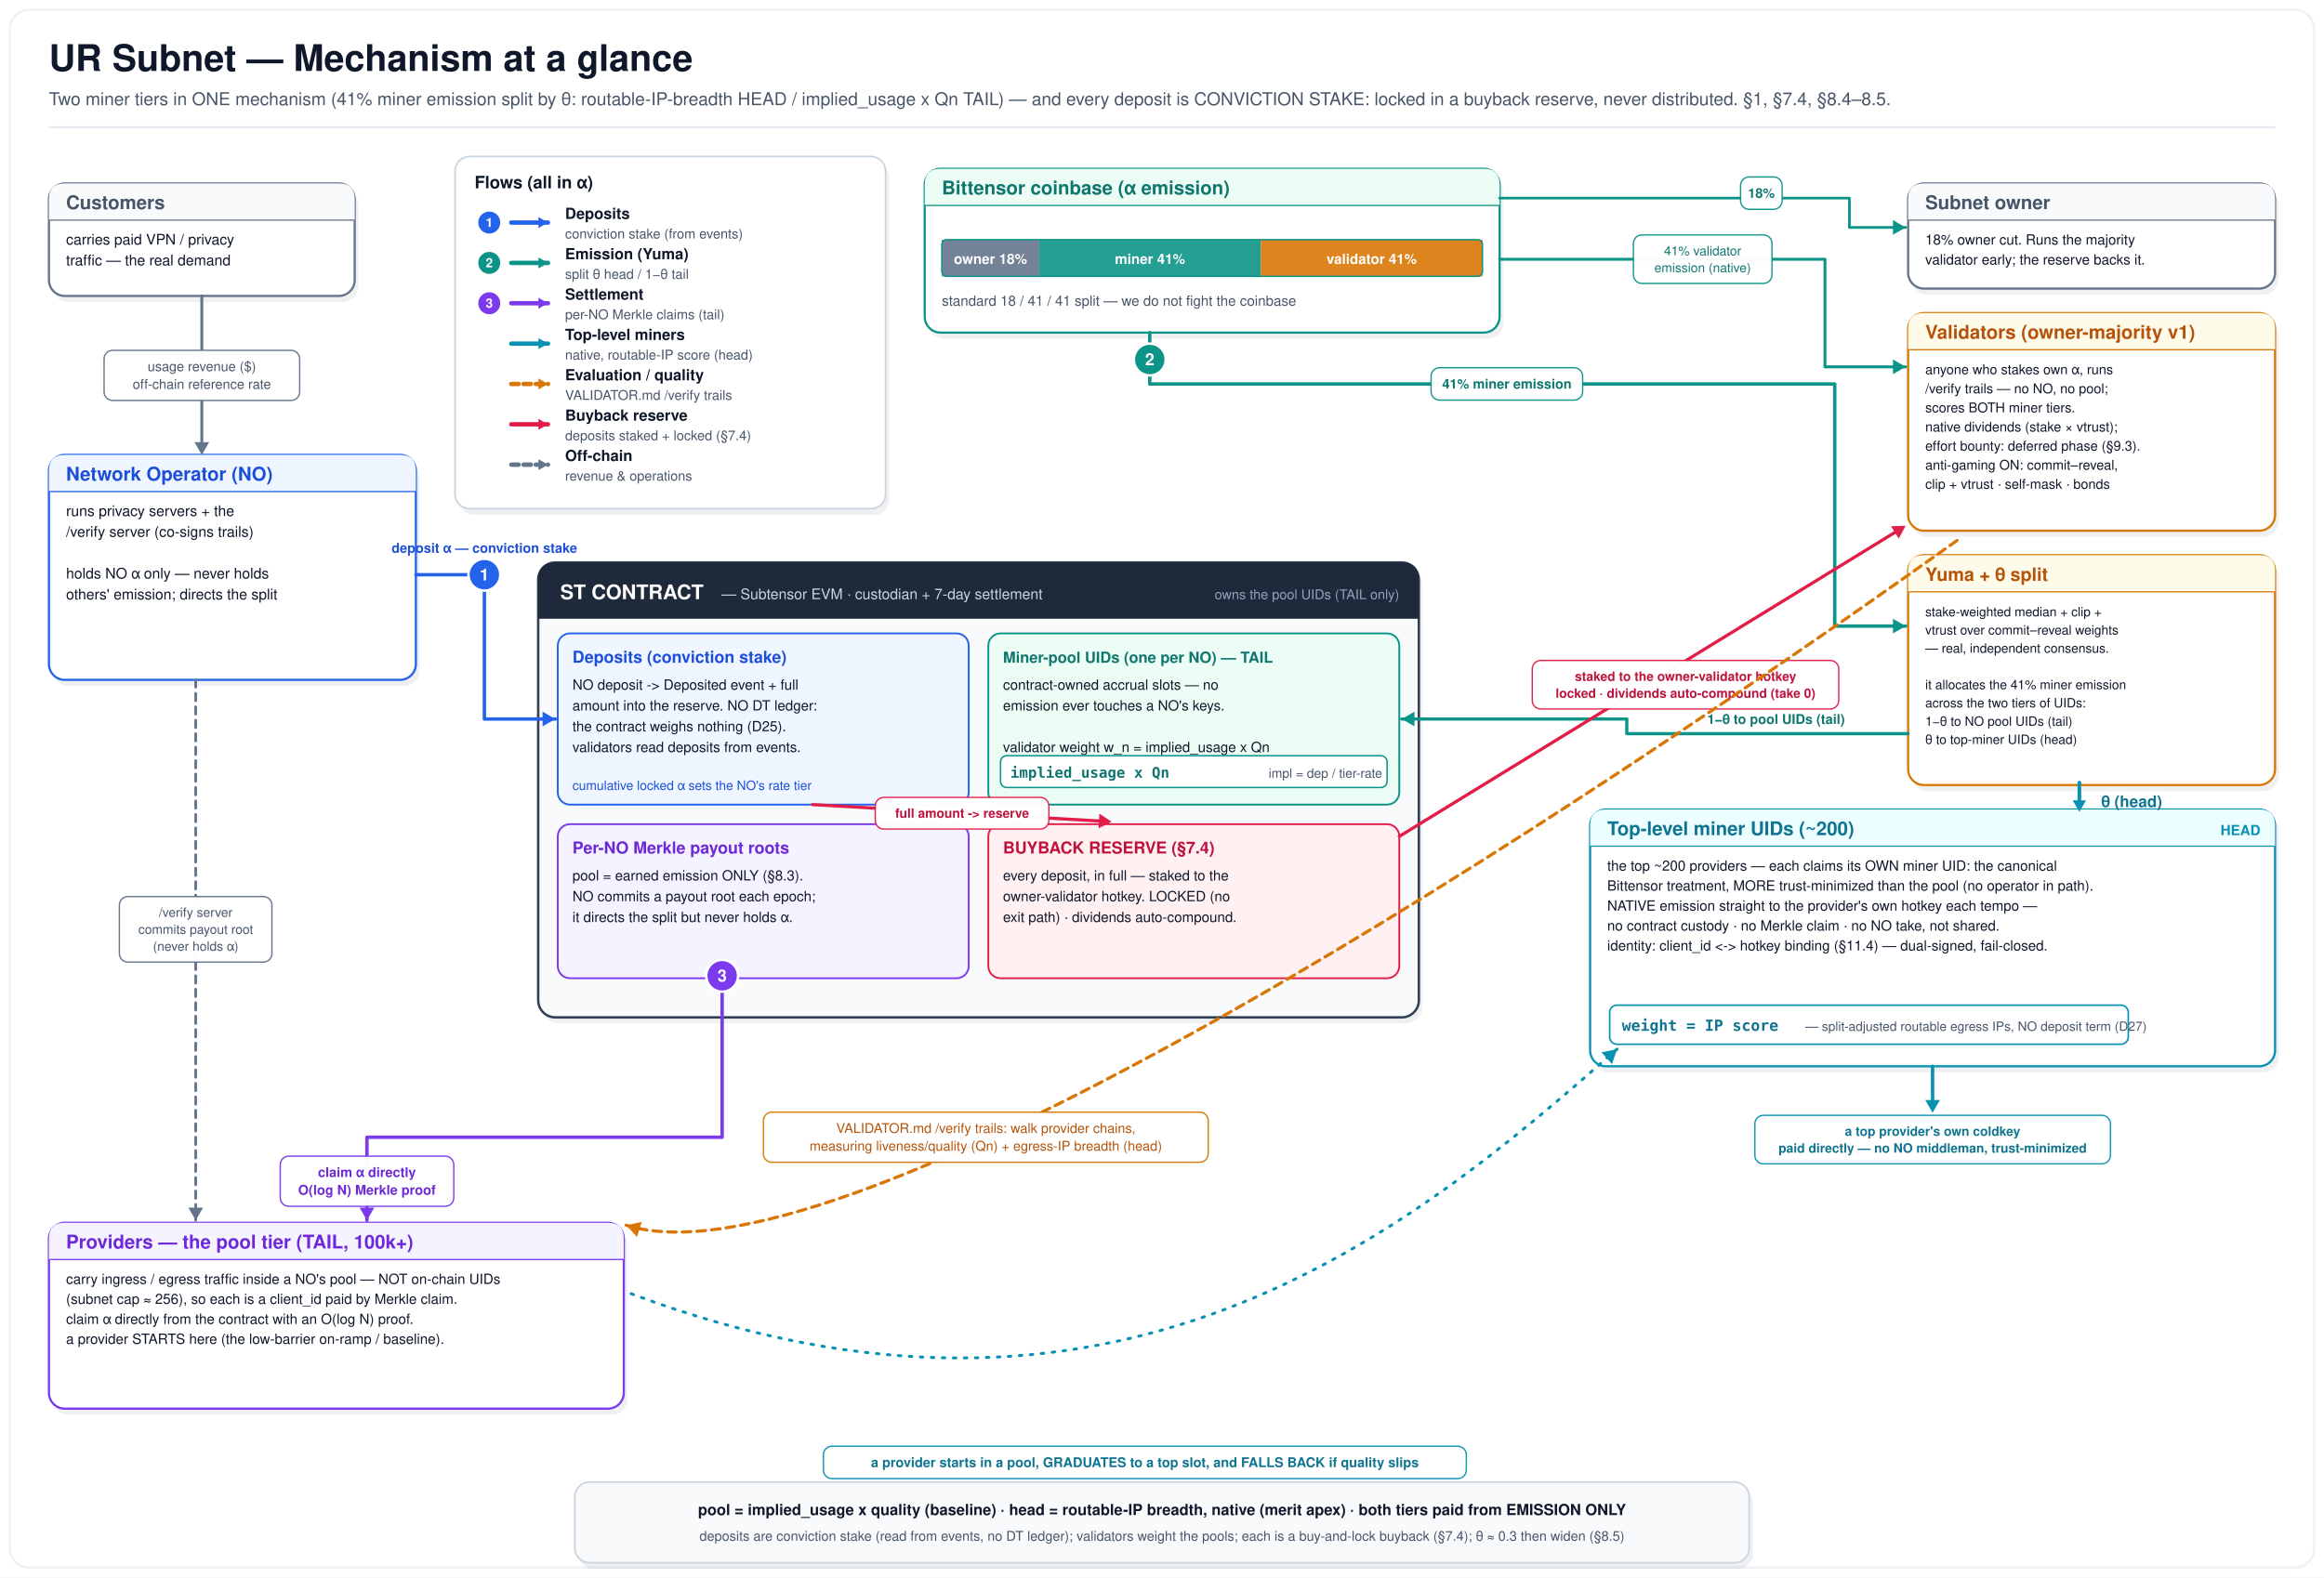
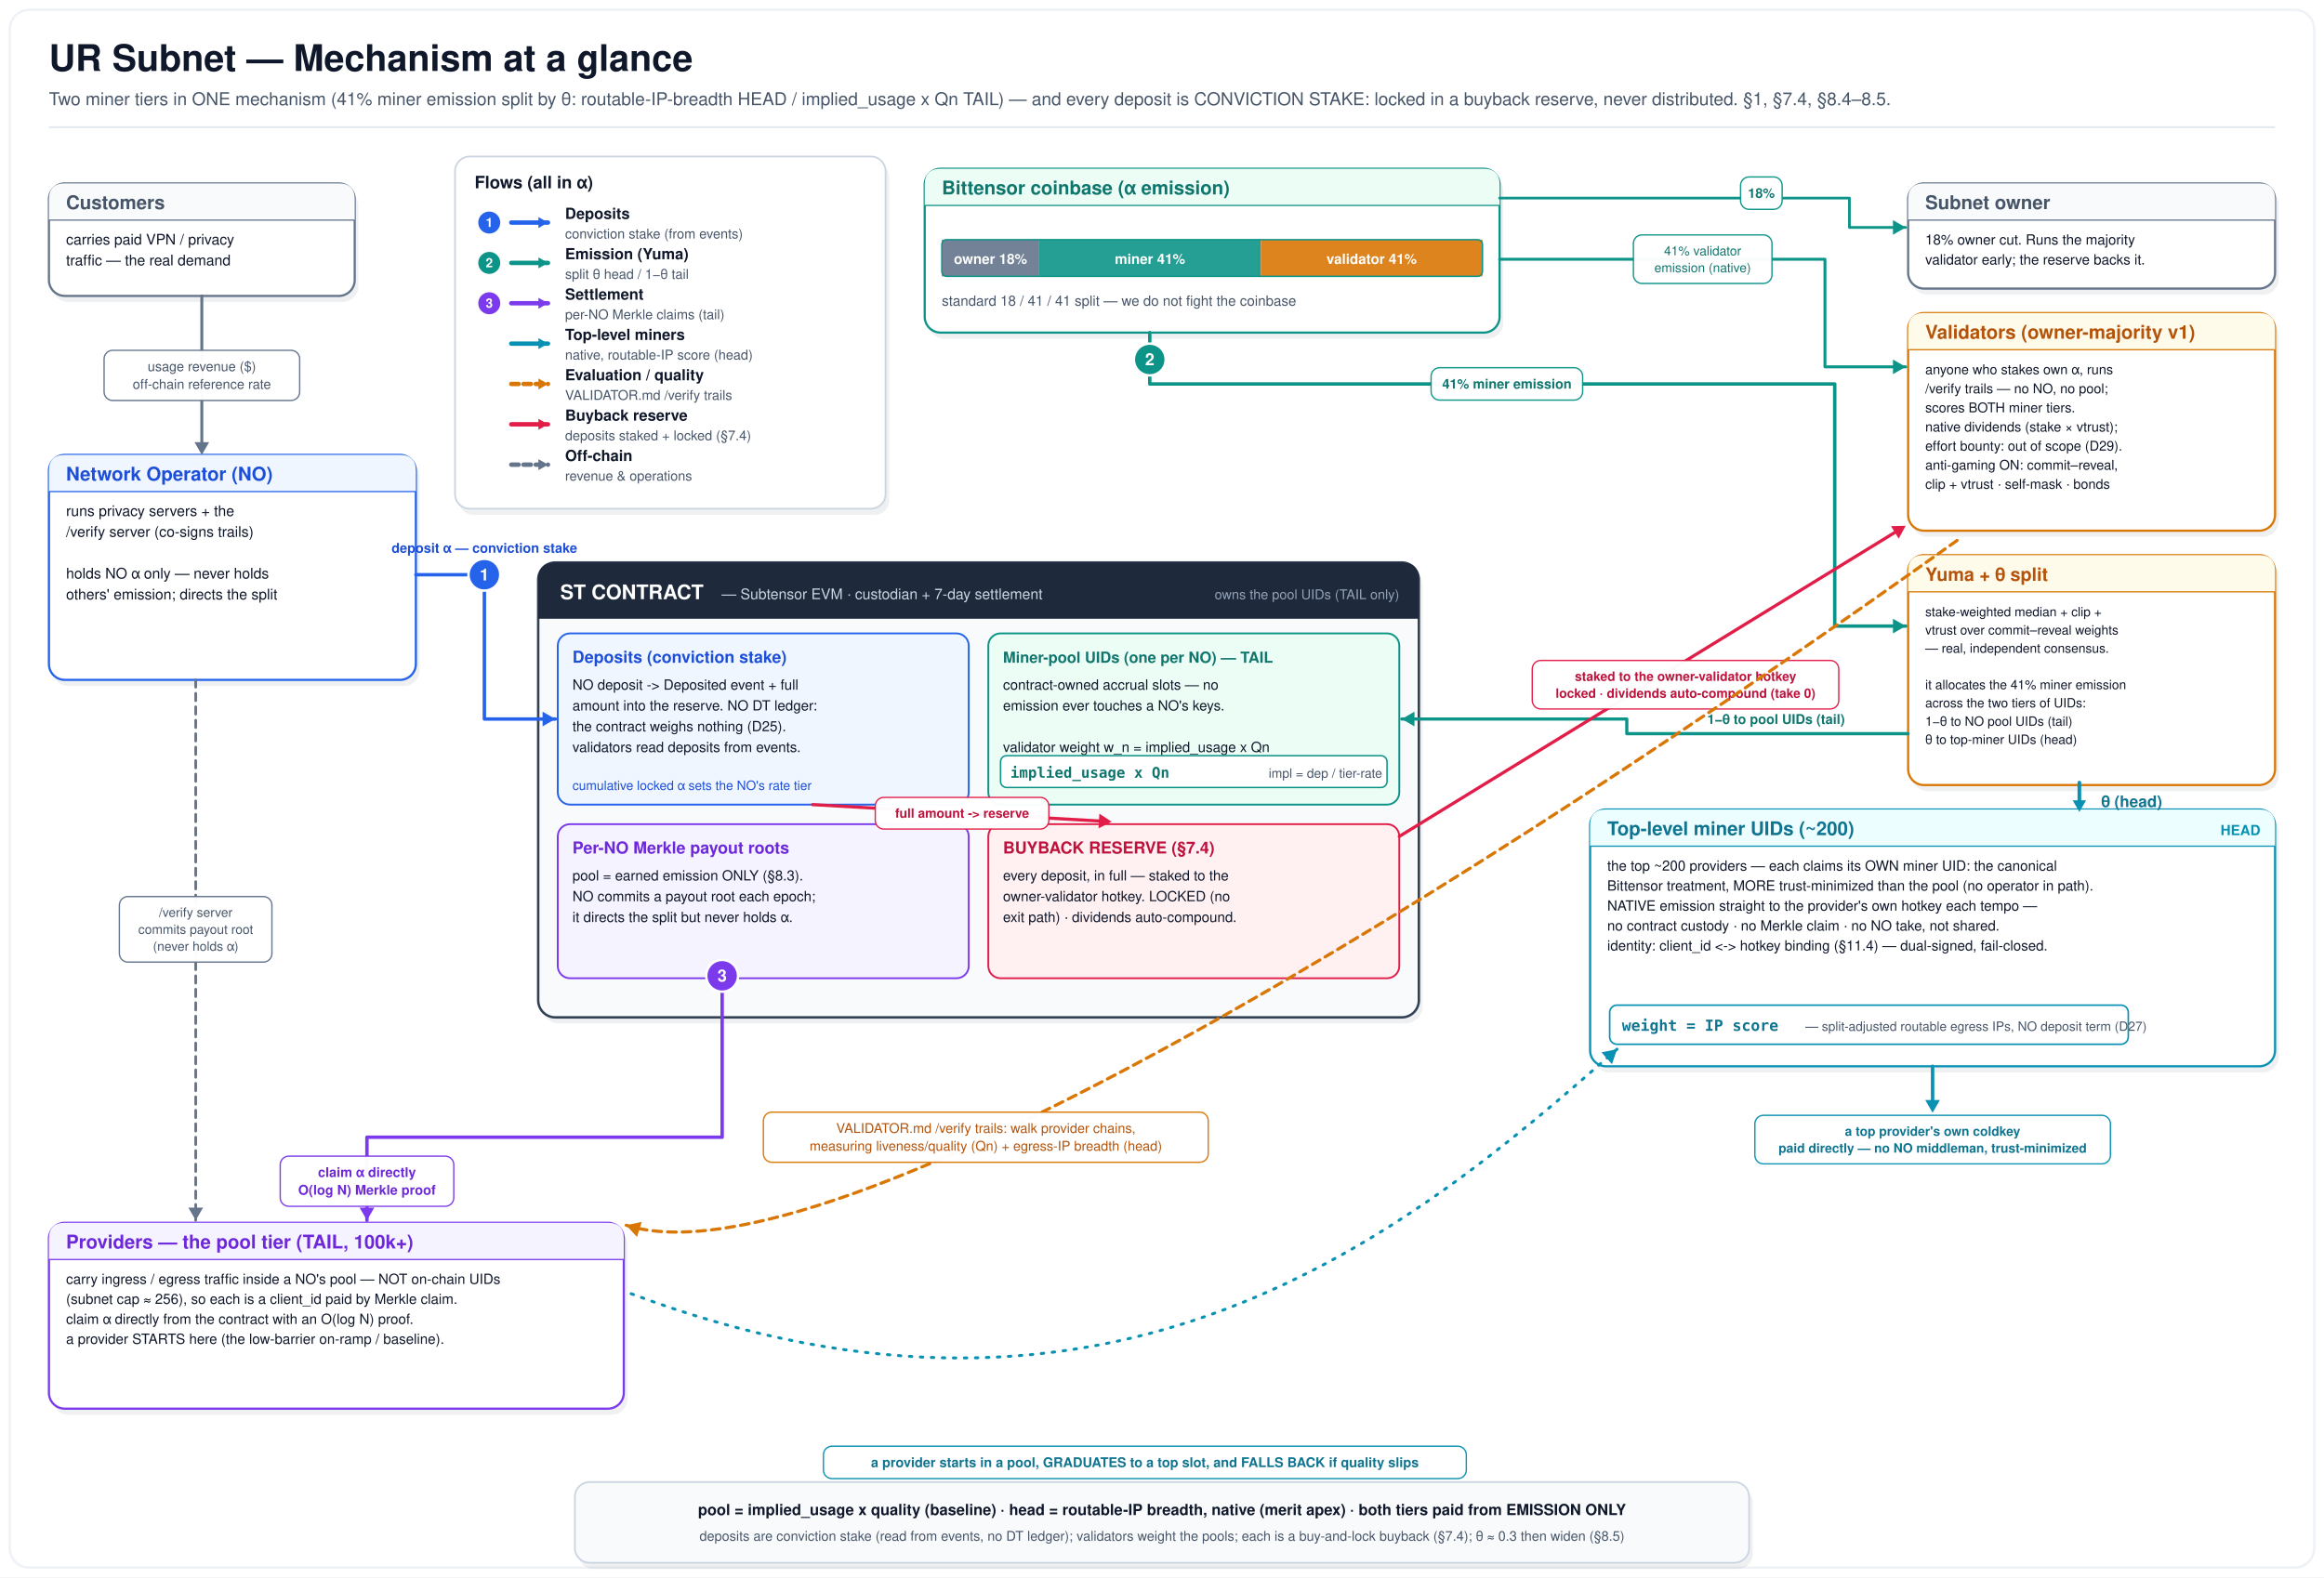
<svg xmlns="http://www.w3.org/2000/svg" width="1900" height="1290" viewBox="0 0 1900 1290">
  <rect width="1900" height="1290" fill="#ffffff" />
  <rect x="8" y="8" width="1884" height="1274" rx="16" fill="none" stroke="#eef2f7" stroke-width="2" />
  <text x="40.0" y="58.0" font-family="'Helvetica Neue','Helvetica','Arial',sans-serif" font-size="30" font-weight="bold" fill="#0f172a" text-anchor="start">UR Subnet — Mechanism at a glance</text>
  <text x="40.0" y="86.0" font-family="'Helvetica Neue','Helvetica','Arial',sans-serif" font-size="14.5" font-weight="normal" fill="#475569" text-anchor="start">Two miner tiers in ONE mechanism (41% miner emission split by θ: routable-IP-breadth HEAD / implied_usage x Qn TAIL) — and every deposit is CONVICTION STAKE: locked in a buyback reserve, never distributed.  §1, §7.4, §8.4–8.5.</text>
  <line x1="40" y1="104" x2="1860" y2="104" stroke="#e2e8f0" stroke-width="1.5" />
  <rect x="43.0" y="155.0" width="250" height="92" rx="13" fill="#0f172a" opacity="0.07" />
  <rect x="40.0" y="150.0" width="250" height="92" rx="13" fill="#ffffff" stroke="#64748b" stroke-width="1.8" />
  <path d="M 45.0 163.0 a 8 8 0 0 1 8 -8 L 277.0 155.0" fill="none" />
  <path d="M 40.0 163.0 Q 40.0 150.0 53.0 150.0 L 277.0 150.0 Q 290.0 150.0 290.0 163.0 L 290.0 180.0 L 40.0 180.0 Z" fill="#f8fafc" />
  <line x1="40.0" y1="180.0" x2="290.0" y2="180.0" stroke="#64748b" stroke-width="1" />
  <text x="54.0" y="171.0" font-family="'Helvetica Neue','Helvetica','Arial',sans-serif" font-size="15.5" font-weight="bold" fill="#475569" text-anchor="start">Customers</text>
  <text x="54.0" y="200.0" font-family="'Helvetica Neue','Helvetica','Arial',sans-serif" font-size="12" font-weight="normal" fill="#0f172a" text-anchor="start">carries paid VPN / privacy</text>
  <text x="54.0" y="217.0" font-family="'Helvetica Neue','Helvetica','Arial',sans-serif" font-size="12" font-weight="normal" fill="#0f172a" text-anchor="start">traffic — the real demand</text>
  <rect x="43.0" y="377.0" width="300" height="184" rx="13" fill="#0f172a" opacity="0.07" />
  <rect x="40.0" y="372.0" width="300" height="184" rx="13" fill="#ffffff" stroke="#2563eb" stroke-width="1.8" />
  <path d="M 45.0 385.0 a 8 8 0 0 1 8 -8 L 327.0 377.0" fill="none" />
  <path d="M 40.0 385.0 Q 40.0 372.0 53.0 372.0 L 327.0 372.0 Q 340.0 372.0 340.0 385.0 L 340.0 402.0 L 40.0 402.0 Z" fill="#eff6ff" />
  <line x1="40.0" y1="402.0" x2="340.0" y2="402.0" stroke="#2563eb" stroke-width="1" />
  <text x="54.0" y="393.0" font-family="'Helvetica Neue','Helvetica','Arial',sans-serif" font-size="15.5" font-weight="bold" fill="#1d4ed8" text-anchor="start">Network Operator (NO)</text>
  <text x="54.0" y="422.0" font-family="'Helvetica Neue','Helvetica','Arial',sans-serif" font-size="12" font-weight="normal" fill="#0f172a" text-anchor="start">runs privacy servers + the</text>
  <text x="54.0" y="439.0" font-family="'Helvetica Neue','Helvetica','Arial',sans-serif" font-size="12" font-weight="normal" fill="#0f172a" text-anchor="start">/verify server (co-signs trails)</text>
  <text x="54.0" y="456.1" font-family="'Helvetica Neue','Helvetica','Arial',sans-serif" font-size="12" font-weight="normal" fill="#0f172a" text-anchor="start" />
  <text x="54.0" y="473.1" font-family="'Helvetica Neue','Helvetica','Arial',sans-serif" font-size="12" font-weight="normal" fill="#0f172a" text-anchor="start">holds NO α only — never holds</text>
  <text x="54.0" y="490.2" font-family="'Helvetica Neue','Helvetica','Arial',sans-serif" font-size="12" font-weight="normal" fill="#0f172a" text-anchor="start">others' emission; directs the split</text>
  <rect x="43.0" y="1005.0" width="470" height="152" rx="13" fill="#0f172a" opacity="0.07" />
  <rect x="40.0" y="1000.0" width="470" height="152" rx="13" fill="#ffffff" stroke="#7c3aed" stroke-width="1.8" />
  <path d="M 45.0 1013.0 a 8 8 0 0 1 8 -8 L 497.0 1005.0" fill="none" />
  <path d="M 40.0 1013.0 Q 40.0 1000.0 53.0 1000.0 L 497.0 1000.0 Q 510.0 1000.0 510.0 1013.0 L 510.0 1030.0 L 40.0 1030.0 Z" fill="#f5f3ff" />
  <line x1="40.0" y1="1030.0" x2="510.0" y2="1030.0" stroke="#7c3aed" stroke-width="1" />
  <text x="54.0" y="1021.0" font-family="'Helvetica Neue','Helvetica','Arial',sans-serif" font-size="15.5" font-weight="bold" fill="#6d28d9" text-anchor="start">Providers — the pool tier  (TAIL, 100k+)</text>
  <text x="54.0" y="1050.0" font-family="'Helvetica Neue','Helvetica','Arial',sans-serif" font-size="11.5" font-weight="normal" fill="#0f172a" text-anchor="start">carry ingress / egress traffic inside a NO's pool — NOT on-chain UIDs</text>
  <text x="54.0" y="1066.3" font-family="'Helvetica Neue','Helvetica','Arial',sans-serif" font-size="11.5" font-weight="normal" fill="#0f172a" text-anchor="start">(subnet cap ≈ 256), so each is a client_id paid by Merkle claim.</text>
  <text x="54.0" y="1082.7" font-family="'Helvetica Neue','Helvetica','Arial',sans-serif" font-size="11.5" font-weight="normal" fill="#0f172a" text-anchor="start">claim α directly from the contract with an O(log N) proof.</text>
  <text x="54.0" y="1099.0" font-family="'Helvetica Neue','Helvetica','Arial',sans-serif" font-size="11.5" font-weight="normal" fill="#0f172a" text-anchor="start">a provider STARTS here (the low-barrier on-ramp / baseline).</text>
  <rect x="759.0" y="143.0" width="470" height="134" rx="13" fill="#0f172a" opacity="0.07" />
  <rect x="756.0" y="138.0" width="470" height="134" rx="13" fill="#ffffff" stroke="#0d9488" stroke-width="1.8" />
  <path d="M 761.0 151.0 a 8 8 0 0 1 8 -8 L 1213.0 143.0" fill="none" />
  <path d="M 756.0 151.0 Q 756.0 138.0 769.0 138.0 L 1213.0 138.0 Q 1226.0 138.0 1226.0 151.0 L 1226.0 168.0 L 756.0 168.0 Z" fill="#ecfdf5" />
  <line x1="756.0" y1="168.0" x2="1226.0" y2="168.0" stroke="#0d9488" stroke-width="1" />
  <text x="770.0" y="159.0" font-family="'Helvetica Neue','Helvetica','Arial',sans-serif" font-size="15.5" font-weight="bold" fill="#0f766e" text-anchor="start">Bittensor coinbase  (α emission)</text>
  <rect x="770.0" y="196" width="79.6" height="30" fill="#64748b" opacity="0.9" />
  <text x="809.8" y="215.8" font-family="'Helvetica Neue','Helvetica','Arial',sans-serif" font-size="11.5" font-weight="bold" fill="white" text-anchor="middle">owner 18%</text>
  <rect x="849.6" y="196" width="181.2" height="30" fill="#0d9488" opacity="0.9" />
  <text x="940.2" y="215.8" font-family="'Helvetica Neue','Helvetica','Arial',sans-serif" font-size="11.5" font-weight="bold" fill="white" text-anchor="middle">miner 41%</text>
  <rect x="1030.8" y="196" width="181.2" height="30" fill="#d97706" opacity="0.9" />
  <text x="1121.4" y="215.8" font-family="'Helvetica Neue','Helvetica','Arial',sans-serif" font-size="11.5" font-weight="bold" fill="white" text-anchor="middle">validator 41%</text>
  <rect x="770" y="196" width="442" height="30" rx="4" fill="none" stroke="#0d9488" stroke-width="1.2" />
  <text x="770.0" y="250.0" font-family="'Helvetica Neue','Helvetica','Arial',sans-serif" font-size="11.5" font-weight="italic" fill="#475569" text-anchor="start">standard 18 / 41 / 41 split — we do not fight the coinbase</text>
  <rect x="1563.0" y="155.0" width="300" height="86" rx="13" fill="#0f172a" opacity="0.07" />
  <rect x="1560.0" y="150.0" width="300" height="86" rx="13" fill="#ffffff" stroke="#64748b" stroke-width="1.8" />
  <path d="M 1565.0 163.0 a 8 8 0 0 1 8 -8 L 1847.0 155.0" fill="none" />
  <path d="M 1560.0 163.0 Q 1560.0 150.0 1573.0 150.0 L 1847.0 150.0 Q 1860.0 150.0 1860.0 163.0 L 1860.0 180.0 L 1560.0 180.0 Z" fill="#f8fafc" />
  <line x1="1560.0" y1="180.0" x2="1860.0" y2="180.0" stroke="#64748b" stroke-width="1" />
  <text x="1574.0" y="171.0" font-family="'Helvetica Neue','Helvetica','Arial',sans-serif" font-size="15.5" font-weight="bold" fill="#475569" text-anchor="start">Subnet owner</text>
  <text x="1574.0" y="200.0" font-family="'Helvetica Neue','Helvetica','Arial',sans-serif" font-size="11.5" font-weight="normal" fill="#0f172a" text-anchor="start">18% owner cut. Runs the majority</text>
  <text x="1574.0" y="216.3" font-family="'Helvetica Neue','Helvetica','Arial',sans-serif" font-size="11.5" font-weight="normal" fill="#0f172a" text-anchor="start">validator early; the reserve backs it.</text>
  <rect x="1563.0" y="261.0" width="300" height="178" rx="13" fill="#0f172a" opacity="0.07" />
  <rect x="1560.0" y="256.0" width="300" height="178" rx="13" fill="#ffffff" stroke="#d97706" stroke-width="1.8" />
  <path d="M 1565.0 269.0 a 8 8 0 0 1 8 -8 L 1847.0 261.0" fill="none" />
  <path d="M 1560.0 269.0 Q 1560.0 256.0 1573.0 256.0 L 1847.0 256.0 Q 1860.0 256.0 1860.0 269.0 L 1860.0 286.0 L 1560.0 286.0 Z" fill="#fffbeb" />
  <line x1="1560.0" y1="286.0" x2="1860.0" y2="286.0" stroke="#d97706" stroke-width="1" />
  <text x="1574.0" y="277.0" font-family="'Helvetica Neue','Helvetica','Arial',sans-serif" font-size="15.5" font-weight="bold" fill="#b45309" text-anchor="start">Validators  (owner-majority v1)</text>
  <text x="1574.0" y="306.0" font-family="'Helvetica Neue','Helvetica','Arial',sans-serif" font-size="11" font-weight="normal" fill="#0f172a" text-anchor="start">anyone who stakes own α, runs</text>
  <text x="1574.0" y="321.6" font-family="'Helvetica Neue','Helvetica','Arial',sans-serif" font-size="11" font-weight="normal" fill="#0f172a" text-anchor="start">/verify trails — no NO, no pool;</text>
  <text x="1574.0" y="337.2" font-family="'Helvetica Neue','Helvetica','Arial',sans-serif" font-size="11" font-weight="normal" fill="#0f172a" text-anchor="start">scores BOTH miner tiers.</text>
  <text x="1574.0" y="352.9" font-family="'Helvetica Neue','Helvetica','Arial',sans-serif" font-size="11" font-weight="normal" fill="#0f172a" text-anchor="start">native dividends (stake × vtrust);</text>
-   <text x="1574.0" y="368.5" font-family="'Helvetica Neue','Helvetica','Arial',sans-serif" font-size="11" font-weight="normal" fill="#0f172a" text-anchor="start">effort bounty: deferred phase (§9.3).</text>
+   <text x="1574.0" y="368.5" font-family="'Helvetica Neue','Helvetica','Arial',sans-serif" font-size="11" font-weight="normal" fill="#0f172a" text-anchor="start">effort bounty: out of scope (D29).</text>
  <text x="1574.0" y="384.1" font-family="'Helvetica Neue','Helvetica','Arial',sans-serif" font-size="11" font-weight="normal" fill="#0f172a" text-anchor="start">anti-gaming ON: commit–reveal,</text>
  <text x="1574.0" y="399.7" font-family="'Helvetica Neue','Helvetica','Arial',sans-serif" font-size="11" font-weight="normal" fill="#0f172a" text-anchor="start">clip + vtrust · self-mask · bonds</text>
  <rect x="1563.0" y="459.0" width="300" height="188" rx="13" fill="#0f172a" opacity="0.07" />
  <rect x="1560.0" y="454.0" width="300" height="188" rx="13" fill="#ffffff" stroke="#d97706" stroke-width="1.8" />
  <path d="M 1565.0 467.0 a 8 8 0 0 1 8 -8 L 1847.0 459.0" fill="none" />
  <path d="M 1560.0 467.0 Q 1560.0 454.0 1573.0 454.0 L 1847.0 454.0 Q 1860.0 454.0 1860.0 467.0 L 1860.0 484.0 L 1560.0 484.0 Z" fill="#fffbeb" />
  <line x1="1560.0" y1="484.0" x2="1860.0" y2="484.0" stroke="#d97706" stroke-width="1" />
  <text x="1574.0" y="475.0" font-family="'Helvetica Neue','Helvetica','Arial',sans-serif" font-size="15" font-weight="bold" fill="#b45309" text-anchor="start">Yuma  +  θ split</text>
  <text x="1574.0" y="504.0" font-family="'Helvetica Neue','Helvetica','Arial',sans-serif" font-size="10.5" font-weight="normal" fill="#0f172a" text-anchor="start">stake-weighted median + clip +</text>
  <text x="1574.0" y="518.9" font-family="'Helvetica Neue','Helvetica','Arial',sans-serif" font-size="10.5" font-weight="normal" fill="#0f172a" text-anchor="start">vtrust over commit–reveal weights</text>
  <text x="1574.0" y="533.8" font-family="'Helvetica Neue','Helvetica','Arial',sans-serif" font-size="10.5" font-weight="normal" fill="#0f172a" text-anchor="start">— real, independent consensus.</text>
  <text x="1574.0" y="548.7" font-family="'Helvetica Neue','Helvetica','Arial',sans-serif" font-size="10.5" font-weight="normal" fill="#0f172a" text-anchor="start" />
  <text x="1574.0" y="563.6" font-family="'Helvetica Neue','Helvetica','Arial',sans-serif" font-size="10.5" font-weight="normal" fill="#0f172a" text-anchor="start">it allocates the 41% miner emission</text>
  <text x="1574.0" y="578.5" font-family="'Helvetica Neue','Helvetica','Arial',sans-serif" font-size="10.5" font-weight="normal" fill="#0f172a" text-anchor="start">across the two tiers of UIDs:</text>
  <text x="1574.0" y="593.5" font-family="'Helvetica Neue','Helvetica','Arial',sans-serif" font-size="10.5" font-weight="normal" fill="#0f172a" text-anchor="start">   1−θ  to NO pool UIDs  (tail)</text>
  <text x="1574.0" y="608.4" font-family="'Helvetica Neue','Helvetica','Arial',sans-serif" font-size="10.5" font-weight="normal" fill="#0f172a" text-anchor="start">   θ    to top-miner UIDs (head)</text>
  <rect x="1303.0" y="667.0" width="560" height="210" rx="13" fill="#0f172a" opacity="0.07" />
  <rect x="1300.0" y="662.0" width="560" height="210" rx="13" fill="#ffffff" stroke="#0891b2" stroke-width="1.8" />
  <path d="M 1305.0 675.0 a 8 8 0 0 1 8 -8 L 1847.0 667.0" fill="none" />
  <path d="M 1300.0 675.0 Q 1300.0 662.0 1313.0 662.0 L 1847.0 662.0 Q 1860.0 662.0 1860.0 675.0 L 1860.0 692.0 L 1300.0 692.0 Z" fill="#ecfeff" />
  <line x1="1300.0" y1="692.0" x2="1860.0" y2="692.0" stroke="#0891b2" stroke-width="1" />
  <text x="1314.0" y="683.0" font-family="'Helvetica Neue','Helvetica','Arial',sans-serif" font-size="15.5" font-weight="bold" fill="#0e7490" text-anchor="start">Top-level miner UIDs   (~200)</text>
  <text x="1848.0" y="683.0" font-family="'Helvetica Neue','Helvetica','Arial',sans-serif" font-size="11.5" font-weight="bold" fill="#0891b2" text-anchor="end">HEAD</text>
  <text x="1314.0" y="712.0" font-family="'Helvetica Neue','Helvetica','Arial',sans-serif" font-size="11.5" font-weight="normal" fill="#0f172a" text-anchor="start">the top ~200 providers — each claims its OWN miner UID: the canonical</text>
  <text x="1314.0" y="728.3" font-family="'Helvetica Neue','Helvetica','Arial',sans-serif" font-size="11.5" font-weight="normal" fill="#0f172a" text-anchor="start">Bittensor treatment, MORE trust-minimized than the pool (no operator in path).</text>
  <text x="1314.0" y="744.7" font-family="'Helvetica Neue','Helvetica','Arial',sans-serif" font-size="11.5" font-weight="normal" fill="#0f172a" text-anchor="start">NATIVE emission straight to the provider's own hotkey each tempo —</text>
  <text x="1314.0" y="761.0" font-family="'Helvetica Neue','Helvetica','Arial',sans-serif" font-size="11.5" font-weight="normal" fill="#0f172a" text-anchor="start">no contract custody · no Merkle claim · no NO take, not shared.</text>
  <text x="1314.0" y="777.3" font-family="'Helvetica Neue','Helvetica','Arial',sans-serif" font-size="11.5" font-weight="normal" fill="#0f172a" text-anchor="start">identity: client_id &lt;-&gt; hotkey binding (§11.4) — dual-signed, fail-closed.</text>
  <rect x="1316" y="822" width="424" height="32" rx="6" fill="white" stroke="#0891b2" stroke-width="1.3" />
  <text x="1326.0" y="843.0" font-family="'Menlo','Monaco',monospace" font-size="12.5" font-weight="bold" fill="#0e7490" text-anchor="start">weight = IP score</text>
  <text x="1476.0" y="843.0" font-family="'Helvetica Neue','Helvetica','Arial',sans-serif" font-size="10.5" font-weight="italic" fill="#475569" text-anchor="start">— split-adjusted routable egress IPs, NO deposit term (D27)</text>
  <rect x="375.0" y="133.0" width="352" height="288" rx="12" fill="#0f172a" opacity="0.07" />
  <rect x="372.0" y="128.0" width="352" height="288" rx="12" fill="#ffffff" stroke="#cbd5e1" stroke-width="1.4" />
  <text x="388.0" y="154.0" font-family="'Helvetica Neue','Helvetica','Arial',sans-serif" font-size="14" font-weight="bold" fill="#0f172a" text-anchor="start">Flows  (all in α)</text>
  <circle cx="400.0" cy="182.0" r="10" fill="#2563eb" stroke="white" stroke-width="2" />
  <text x="400.0" y="185.6" font-family="'Helvetica Neue','Helvetica','Arial',sans-serif" font-size="10.5" font-weight="bold" fill="white" text-anchor="middle">1</text>
  <line x1="418" y1="182" x2="448" y2="182" stroke="#2563eb" stroke-width="3.6" stroke-linecap="round" />
  <path d="M 448.0 182.0 L 440.2 186.5 L 440.2 177.5 Z" fill="#2563eb" />
  <text x="462.0" y="179.0" font-family="'Helvetica Neue','Helvetica','Arial',sans-serif" font-size="12.5" font-weight="bold" fill="#0f172a" text-anchor="start">Deposits</text>
  <text x="462.0" y="195.0" font-family="'Helvetica Neue','Helvetica','Arial',sans-serif" font-size="11" font-weight="normal" fill="#475569" text-anchor="start">conviction stake (from events)</text>
  <circle cx="400.0" cy="215.0" r="10" fill="#0d9488" stroke="white" stroke-width="2" />
  <text x="400.0" y="218.6" font-family="'Helvetica Neue','Helvetica','Arial',sans-serif" font-size="10.5" font-weight="bold" fill="white" text-anchor="middle">2</text>
  <line x1="418" y1="215" x2="448" y2="215" stroke="#0d9488" stroke-width="3.6" stroke-linecap="round" />
  <path d="M 448.0 215.0 L 440.2 219.5 L 440.2 210.5 Z" fill="#0d9488" />
  <text x="462.0" y="212.0" font-family="'Helvetica Neue','Helvetica','Arial',sans-serif" font-size="12.5" font-weight="bold" fill="#0f172a" text-anchor="start">Emission (Yuma)</text>
  <text x="462.0" y="228.0" font-family="'Helvetica Neue','Helvetica','Arial',sans-serif" font-size="11" font-weight="normal" fill="#475569" text-anchor="start">split θ head / 1−θ tail</text>
  <circle cx="400.0" cy="248.0" r="10" fill="#7c3aed" stroke="white" stroke-width="2" />
  <text x="400.0" y="251.6" font-family="'Helvetica Neue','Helvetica','Arial',sans-serif" font-size="10.5" font-weight="bold" fill="white" text-anchor="middle">3</text>
  <line x1="418" y1="248" x2="448" y2="248" stroke="#7c3aed" stroke-width="3.6" stroke-linecap="round" />
  <path d="M 448.0 248.0 L 440.2 252.5 L 440.2 243.5 Z" fill="#7c3aed" />
  <text x="462.0" y="245.0" font-family="'Helvetica Neue','Helvetica','Arial',sans-serif" font-size="12.5" font-weight="bold" fill="#0f172a" text-anchor="start">Settlement</text>
  <text x="462.0" y="261.0" font-family="'Helvetica Neue','Helvetica','Arial',sans-serif" font-size="11" font-weight="normal" fill="#475569" text-anchor="start">per-NO Merkle claims (tail)</text>
  <line x1="418" y1="281" x2="448" y2="281" stroke="#0891b2" stroke-width="3.6" stroke-linecap="round" />
  <path d="M 448.0 281.0 L 440.2 285.5 L 440.2 276.5 Z" fill="#0891b2" />
  <text x="462.0" y="278.0" font-family="'Helvetica Neue','Helvetica','Arial',sans-serif" font-size="12.5" font-weight="bold" fill="#0f172a" text-anchor="start">Top-level miners</text>
  <text x="462.0" y="294.0" font-family="'Helvetica Neue','Helvetica','Arial',sans-serif" font-size="11" font-weight="normal" fill="#475569" text-anchor="start">native, routable-IP score (head)</text>
  <line x1="418" y1="314" x2="448" y2="314" stroke="#d97706" stroke-width="3.6" stroke-linecap="round" stroke-dasharray="6 4" />
  <path d="M 448.0 314.0 L 440.2 318.5 L 440.2 309.5 Z" fill="#d97706" />
  <text x="462.0" y="311.0" font-family="'Helvetica Neue','Helvetica','Arial',sans-serif" font-size="12.5" font-weight="bold" fill="#0f172a" text-anchor="start">Evaluation / quality</text>
  <text x="462.0" y="327.0" font-family="'Helvetica Neue','Helvetica','Arial',sans-serif" font-size="11" font-weight="normal" fill="#475569" text-anchor="start">VALIDATOR.md /verify trails</text>
  <line x1="418" y1="347" x2="448" y2="347" stroke="#e11d48" stroke-width="3.6" stroke-linecap="round" />
  <path d="M 448.0 347.0 L 440.2 351.5 L 440.2 342.5 Z" fill="#e11d48" />
  <text x="462.0" y="344.0" font-family="'Helvetica Neue','Helvetica','Arial',sans-serif" font-size="12.5" font-weight="bold" fill="#0f172a" text-anchor="start">Buyback reserve</text>
  <text x="462.0" y="360.0" font-family="'Helvetica Neue','Helvetica','Arial',sans-serif" font-size="11" font-weight="normal" fill="#475569" text-anchor="start">deposits staked + locked (§7.4)</text>
  <line x1="418" y1="380" x2="448" y2="380" stroke="#64748b" stroke-width="3.6" stroke-linecap="round" stroke-dasharray="6 4" />
  <path d="M 448.0 380.0 L 440.2 384.5 L 440.2 375.5 Z" fill="#64748b" />
  <text x="462.0" y="377.0" font-family="'Helvetica Neue','Helvetica','Arial',sans-serif" font-size="12.5" font-weight="bold" fill="#0f172a" text-anchor="start">Off-chain</text>
  <text x="462.0" y="393.0" font-family="'Helvetica Neue','Helvetica','Arial',sans-serif" font-size="11" font-weight="normal" fill="#475569" text-anchor="start">revenue &amp; operations</text>
  <rect x="443.0" y="465.0" width="720" height="372" rx="14" fill="#0f172a" opacity="0.07" />
  <rect x="440.0" y="460.0" width="720" height="372" rx="14" fill="#f8fafc" stroke="#334155" stroke-width="2.0" />
  <path d="M 440 474 Q 440 460 454 460 L 1146 460 Q 1160 460 1160 474 L 1160 506 L 440 506 Z" fill="#1e293b" />
  <text x="458.0" y="490.0" font-family="'Helvetica Neue','Helvetica','Arial',sans-serif" font-size="16.5" font-weight="bold" fill="white" text-anchor="start">ST CONTRACT</text>
  <text x="590.0" y="490.0" font-family="'Helvetica Neue','Helvetica','Arial',sans-serif" font-size="12" font-weight="normal" fill="#cbd5e1" text-anchor="start">— Subtensor EVM · custodian + 7-day settlement</text>
  <text x="1144.0" y="490.0" font-family="'Helvetica Neue','Helvetica','Arial',sans-serif" font-size="11" font-weight="italic" fill="#94a3b8" text-anchor="end">owns the pool UIDs (TAIL only)</text>
  <rect x="456.0" y="518.0" width="336.0" height="140" rx="10" fill="#eff6ff" stroke="#2563eb" stroke-width="1.5" />
  <text x="468.0" y="542.0" font-family="'Helvetica Neue','Helvetica','Arial',sans-serif" font-size="13.5" font-weight="bold" fill="#1d4ed8" text-anchor="start">Deposits  (conviction stake)</text>
  <text x="468.0" y="564.0" font-family="'Helvetica Neue','Helvetica','Arial',sans-serif" font-size="11.5" font-weight="normal" fill="#0f172a" text-anchor="start">NO deposit -&gt; Deposited event + full</text>
  <text x="468.0" y="581.0" font-family="'Helvetica Neue','Helvetica','Arial',sans-serif" font-size="11.5" font-weight="normal" fill="#0f172a" text-anchor="start">amount into the reserve. NO DT ledger:</text>
  <text x="468.0" y="598.0" font-family="'Helvetica Neue','Helvetica','Arial',sans-serif" font-size="11.5" font-weight="normal" fill="#0f172a" text-anchor="start">the contract weighs nothing (D25).</text>
  <text x="468.0" y="615.0" font-family="'Helvetica Neue','Helvetica','Arial',sans-serif" font-size="11.5" font-weight="normal" fill="#0f172a" text-anchor="start">validators read deposits from events.</text>
  <text x="468.0" y="646.0" font-family="'Helvetica Neue','Helvetica','Arial',sans-serif" font-size="10.5" font-weight="italic" fill="#1d4ed8" text-anchor="start">cumulative locked α sets the NO's rate tier</text>
  <rect x="808.0" y="518.0" width="336.0" height="140" rx="10" fill="#ecfdf5" stroke="#0d9488" stroke-width="1.5" />
  <text x="820.0" y="542.0" font-family="'Helvetica Neue','Helvetica','Arial',sans-serif" font-size="12.5" font-weight="bold" fill="#0f766e" text-anchor="start">Miner-pool UIDs  (one per NO) — TAIL</text>
  <text x="820.0" y="564.0" font-family="'Helvetica Neue','Helvetica','Arial',sans-serif" font-size="11.5" font-weight="normal" fill="#0f172a" text-anchor="start">contract-owned accrual slots — no</text>
  <text x="820.0" y="581.0" font-family="'Helvetica Neue','Helvetica','Arial',sans-serif" font-size="11.5" font-weight="normal" fill="#0f172a" text-anchor="start">emission ever touches a NO's keys.</text>
  <text x="820.0" y="598.0" font-family="'Helvetica Neue','Helvetica','Arial',sans-serif" font-size="11.5" font-weight="normal" fill="#0f172a" text-anchor="start" />
  <text x="820.0" y="615.0" font-family="'Helvetica Neue','Helvetica','Arial',sans-serif" font-size="11.5" font-weight="normal" fill="#0f172a" text-anchor="start">validator weight  w_n = implied_usage x Qn</text>
  <rect x="818.0" y="618" width="316.0" height="26" rx="5" fill="white" stroke="#0d9488" stroke-width="1.2" />
  <text x="826.0" y="636.0" font-family="'Menlo','Monaco',monospace" font-size="12" font-weight="bold" fill="#0f766e" text-anchor="start">implied_usage x Qn</text>
  <text x="1130.0" y="636.0" font-family="'Helvetica Neue','Helvetica','Arial',sans-serif" font-size="10.5" font-weight="italic" fill="#475569" text-anchor="end">impl = dep / tier-rate</text>
  <rect x="456.0" y="674.0" width="336.0" height="126" rx="10" fill="#f5f3ff" stroke="#7c3aed" stroke-width="1.5" />
  <text x="468.0" y="698.0" font-family="'Helvetica Neue','Helvetica','Arial',sans-serif" font-size="13.5" font-weight="bold" fill="#6d28d9" text-anchor="start">Per-NO Merkle payout roots</text>
  <text x="468.0" y="720.0" font-family="'Helvetica Neue','Helvetica','Arial',sans-serif" font-size="11.5" font-weight="normal" fill="#0f172a" text-anchor="start">pool = earned emission ONLY (§8.3).</text>
  <text x="468.0" y="737.0" font-family="'Helvetica Neue','Helvetica','Arial',sans-serif" font-size="11.5" font-weight="normal" fill="#0f172a" text-anchor="start">NO commits a payout root each epoch;</text>
  <text x="468.0" y="754.0" font-family="'Helvetica Neue','Helvetica','Arial',sans-serif" font-size="11.5" font-weight="normal" fill="#0f172a" text-anchor="start">it directs the split but never holds α.</text>
  <rect x="808.0" y="674.0" width="336.0" height="126" rx="10" fill="#fff1f2" stroke="#e11d48" stroke-width="1.5" />
  <text x="820.0" y="698.0" font-family="'Helvetica Neue','Helvetica','Arial',sans-serif" font-size="13.5" font-weight="bold" fill="#be123c" text-anchor="start">BUYBACK RESERVE  (§7.4)</text>
  <text x="820.0" y="720.0" font-family="'Helvetica Neue','Helvetica','Arial',sans-serif" font-size="11.5" font-weight="normal" fill="#0f172a" text-anchor="start">every deposit, in full — staked to the</text>
  <text x="820.0" y="737.0" font-family="'Helvetica Neue','Helvetica','Arial',sans-serif" font-size="11.5" font-weight="normal" fill="#0f172a" text-anchor="start">owner-validator hotkey. LOCKED (no</text>
  <text x="820.0" y="754.0" font-family="'Helvetica Neue','Helvetica','Arial',sans-serif" font-size="11.5" font-weight="normal" fill="#0f172a" text-anchor="start">exit path) · dividends auto-compound.</text>
  <line x1="165.0" y1="242.0" x2="165.0" y2="363.6" stroke="#64748b" stroke-width="2.4" stroke-linecap="round" />
  <path d="M 165.0 372.0 L 159.0 361.6 L 171.0 361.6 Z" fill="#64748b" />
  <rect x="85.1" y="286.5" width="159.9" height="41.0" rx="7" fill="white" stroke="#64748b" stroke-width="1.1" opacity="0.97" />
  <text x="165.0" y="303.5" font-family="'Helvetica Neue','Helvetica','Arial',sans-serif" font-size="11" font-weight="normal" fill="#475569" text-anchor="middle">usage revenue ($)</text>
  <text x="165.0" y="318.0" font-family="'Helvetica Neue','Helvetica','Arial',sans-serif" font-size="11" font-weight="normal" fill="#475569" text-anchor="middle">off-chain reference rate</text>
  <polyline points="340.0,470.0 396.0,470.0 396.0,588.0 454.0,588.0" fill="none" stroke="#2563eb" stroke-width="2.8" stroke-linejoin="round" stroke-linecap="round" />
  <path d="M 454.0 588.0 L 443.6 594.0 L 443.6 582.0 Z" fill="#2563eb" />
  <text x="396.0" y="452.0" font-family="'Helvetica Neue','Helvetica','Arial',sans-serif" font-size="11" font-weight="bold" fill="#1d4ed8" text-anchor="middle">deposit α — conviction stake</text>
  <circle cx="396.0" cy="470.0" r="13" fill="#2563eb" stroke="white" stroke-width="2" />
  <text x="396.0" y="474.7" font-family="'Helvetica Neue','Helvetica','Arial',sans-serif" font-size="13.65" font-weight="bold" fill="white" text-anchor="middle">1</text>
  <line x1="664.3" y1="658.0" x2="900.4" y2="671.5" stroke="#e11d48" stroke-width="2.6" stroke-linecap="round" />
  <path d="M 908.8 672.0 L 898.1 677.4 L 898.8 665.4 Z" fill="#e11d48" />
  <rect x="715.6" y="652.1" width="141.9" height="25.9" rx="7" fill="white" stroke="#e11d48" stroke-width="1.1" opacity="0.97" />
  <text x="786.6" y="668.7" font-family="'Helvetica Neue','Helvetica','Arial',sans-serif" font-size="10.5" font-weight="bold" fill="#be123c" text-anchor="middle">full amount -&gt; reserve</text>
  <polyline points="940.0,272.0 940.0,314.0 1500.0,314.0 1500.0,512.0 1558.0,512.0" fill="none" stroke="#0d9488" stroke-width="2.8" stroke-linejoin="round" stroke-linecap="round" />
  <path d="M 1558.0 512.0 L 1547.6 518.0 L 1547.6 506.0 Z" fill="#0d9488" />
  <rect x="1170.0" y="300.7" width="123.9" height="26.5" rx="7" fill="white" stroke="#0d9488" stroke-width="1.1" opacity="0.97" />
  <text x="1232.0" y="317.8" font-family="'Helvetica Neue','Helvetica','Arial',sans-serif" font-size="11" font-weight="bold" fill="#0f766e" text-anchor="middle">41% miner emission</text>
  <circle cx="940.0" cy="294.0" r="13" fill="#0d9488" stroke="white" stroke-width="2" />
  <text x="940.0" y="298.7" font-family="'Helvetica Neue','Helvetica','Arial',sans-serif" font-size="13.65" font-weight="bold" fill="white" text-anchor="middle">2</text>
  <polyline points="1560.0,600.0 1330.0,600.0 1330.0,588.0 1146.0,588.0" fill="none" stroke="#0d9488" stroke-width="2.6" stroke-linejoin="round" stroke-linecap="round" />
  <path d="M 1146.0 588.0 L 1156.4 582.0 L 1156.4 594.0 Z" fill="#0d9488" />
  <text x="1452.0" y="592.0" font-family="'Helvetica Neue','Helvetica','Arial',sans-serif" font-size="11" font-weight="bold" fill="#0f766e" text-anchor="middle">1−θ to pool UIDs (tail)</text>
  <line x1="1700.0" y1="640.0" x2="1700.0" y2="656.3" stroke="#0891b2" stroke-width="3.0" stroke-linecap="round" />
  <path d="M 1700.0 664.0 L 1694.5 654.5 L 1705.5 654.5 Z" fill="#0891b2" />
  <text x="1718.0" y="660.0" font-family="'Helvetica Neue','Helvetica','Arial',sans-serif" font-size="13" font-weight="bold" fill="#0e7490" text-anchor="start">θ  (head)</text>
  <polyline points="1226.0,212.0 1492.0,212.0 1492.0,300.0 1558.0,300.0" fill="none" stroke="#0d9488" stroke-width="2.4" stroke-linejoin="round" stroke-linecap="round" />
  <path d="M 1558.0 300.0 L 1547.6 306.0 L 1547.6 294.0 Z" fill="#0d9488" />
  <rect x="1335.4" y="192.1" width="113.3" height="39.7" rx="7" fill="white" stroke="#0d9488" stroke-width="1.1" opacity="0.97" />
  <text x="1392.0" y="208.8" font-family="'Helvetica Neue','Helvetica','Arial',sans-serif" font-size="10.5" font-weight="normal" fill="#0f766e" text-anchor="middle">41% validator</text>
  <text x="1392.0" y="222.6" font-family="'Helvetica Neue','Helvetica','Arial',sans-serif" font-size="10.5" font-weight="normal" fill="#0f766e" text-anchor="middle">emission (native)</text>
  <polyline points="1226.0,162.0 1512.0,162.0 1512.0,186.0 1558.0,186.0" fill="none" stroke="#0d9488" stroke-width="2.2" stroke-linejoin="round" stroke-linecap="round" />
  <path d="M 1558.0 186.0 L 1547.6 192.0 L 1547.6 180.0 Z" fill="#0d9488" />
  <rect x="1423.0" y="144.7" width="34.0" height="26.5" rx="7" fill="white" stroke="#0d9488" stroke-width="1.1" opacity="0.97" />
  <text x="1440.0" y="161.8" font-family="'Helvetica Neue','Helvetica','Arial',sans-serif" font-size="11" font-weight="bold" fill="#0f766e" text-anchor="middle">18%</text>
  <line x1="1144.0" y1="684.0" x2="1550.8" y2="434.4" stroke="#e11d48" stroke-width="2.6" stroke-linecap="round" />
  <path d="M 1558.0 430.0 L 1552.3 440.5 L 1546.0 430.3 Z" fill="#e11d48" />
  <rect x="1252.7" y="540.1" width="250.6" height="39.7" rx="7" fill="white" stroke="#e11d48" stroke-width="1.1" opacity="0.97" />
  <text x="1378.0" y="556.8" font-family="'Helvetica Neue','Helvetica','Arial',sans-serif" font-size="10.5" font-weight="bold" fill="#be123c" text-anchor="middle">staked to the owner-validator hotkey</text>
  <text x="1378.0" y="570.6" font-family="'Helvetica Neue','Helvetica','Arial',sans-serif" font-size="10.5" font-weight="bold" fill="#be123c" text-anchor="middle">locked · dividends auto-compound (take 0)</text>
  <polyline points="590.4,800.0 590.4,930.0 300.0,930.0 300.0,998.0" fill="none" stroke="#7c3aed" stroke-width="2.8" stroke-linejoin="round" stroke-linecap="round" />
  <path d="M 300.0 998.0 L 294.0 987.6 L 306.0 987.6 Z" fill="#7c3aed" />
  <rect x="229.1" y="945.5" width="141.9" height="41.0" rx="7" fill="white" stroke="#7c3aed" stroke-width="1.1" opacity="0.97" />
  <text x="300.0" y="962.5" font-family="'Helvetica Neue','Helvetica','Arial',sans-serif" font-size="11" font-weight="bold" fill="#6d28d9" text-anchor="middle">claim α directly</text>
  <text x="300.0" y="977.0" font-family="'Helvetica Neue','Helvetica','Arial',sans-serif" font-size="11" font-weight="bold" fill="#6d28d9" text-anchor="middle">O(log N) Merkle proof</text>
  <circle cx="590.4" cy="798.0" r="13" fill="#7c3aed" stroke="white" stroke-width="2" />
  <text x="590.4" y="802.7" font-family="'Helvetica Neue','Helvetica','Arial',sans-serif" font-size="13.65" font-weight="bold" fill="white" text-anchor="middle">3</text>
  <polyline points="160.0,556.0 160.0,998.0" fill="none" stroke="#64748b" stroke-width="2.2" stroke-linejoin="round" stroke-linecap="round" stroke-dasharray="6 5" />
  <path d="M 160.0 998.0 L 154.0 987.6 L 166.0 987.6 Z" fill="#64748b" />
  <rect x="97.6" y="733.2" width="124.7" height="53.6" rx="7" fill="white" stroke="#64748b" stroke-width="1.1" opacity="0.97" />
  <text x="160.0" y="749.8" font-family="'Helvetica Neue','Helvetica','Arial',sans-serif" font-size="10.5" font-weight="normal" fill="#475569" text-anchor="middle">/verify server</text>
  <text x="160.0" y="763.7" font-family="'Helvetica Neue','Helvetica','Arial',sans-serif" font-size="10.5" font-weight="normal" fill="#475569" text-anchor="middle">commits payout root</text>
  <text x="160.0" y="777.5" font-family="'Helvetica Neue','Helvetica','Arial',sans-serif" font-size="10.5" font-weight="normal" fill="#475569" text-anchor="middle">(never holds α)</text>
  <path d="M 1600.0 442.0 C 1210.0 720.0 680.0 1055.0 512.0 1002.0" fill="none" stroke="#d97706" stroke-width="2.6" stroke-linecap="round" stroke-dasharray="7 5" />
  <path d="M 512.0 1002.0 L 524.7 999.2 L 520.8 1011.6 Z" fill="#d97706" />
  <rect x="624.1" y="909.5" width="363.7" height="41.0" rx="7" fill="white" stroke="#d97706" stroke-width="1.1" opacity="0.97" />
  <text x="806.0" y="926.5" font-family="'Helvetica Neue','Helvetica','Arial',sans-serif" font-size="11" font-weight="normal" fill="#b45309" text-anchor="middle">VALIDATOR.md /verify trails: walk provider chains,</text>
  <text x="806.0" y="941.0" font-family="'Helvetica Neue','Helvetica','Arial',sans-serif" font-size="11" font-weight="normal" fill="#b45309" text-anchor="middle">measuring liveness/quality (Qn) + egress-IP breadth (head)</text>
  <line x1="1580.0" y1="872.0" x2="1580.0" y2="901.6" stroke="#0891b2" stroke-width="2.8" stroke-linecap="round" />
  <path d="M 1580.0 910.0 L 1574.0 899.6 L 1586.0 899.6 Z" fill="#0891b2" />
  <rect x="1434.7" y="912.1" width="290.7" height="39.7" rx="7" fill="white" stroke="#0891b2" stroke-width="1.1" opacity="0.97" />
  <text x="1580.0" y="928.8" font-family="'Helvetica Neue','Helvetica','Arial',sans-serif" font-size="10.5" font-weight="bold" fill="#0e7490" text-anchor="middle">a top provider's own coldkey</text>
  <text x="1580.0" y="942.6" font-family="'Helvetica Neue','Helvetica','Arial',sans-serif" font-size="10.5" font-weight="bold" fill="#0e7490" text-anchor="middle">paid directly — no NO middleman, trust-minimized</text>
  <path d="M 516.0 1058.0 C 910.0 1206.0 1150.0 1010.0 1322.0 858.0" fill="none" stroke="#0891b2" stroke-width="2.4" stroke-linecap="round" stroke-dasharray="2 7" />
  <path d="M 1322.0 858.0 L 1317.9 870.3 L 1309.3 860.6 Z" fill="#0891b2" />
  <rect x="673.2" y="1182.7" width="525.6" height="26.5" rx="7" fill="white" stroke="#0891b2" stroke-width="1.1" opacity="0.97" />
  <text x="936.0" y="1199.8" font-family="'Helvetica Neue','Helvetica','Arial',sans-serif" font-size="11" font-weight="bold" fill="#0e7490" text-anchor="middle">a provider starts in a pool, GRADUATES to a top slot, and FALLS BACK if quality slips</text>
  <rect x="473.0" y="1217.0" width="960" height="66" rx="12" fill="#0f172a" opacity="0.07" />
  <rect x="470.0" y="1212.0" width="960" height="66" rx="12" fill="#f8fafc" stroke="#cbd5e1" stroke-width="1.4" />
  <text x="950.0" y="1239.0" font-family="'Helvetica Neue','Helvetica','Arial',sans-serif" font-size="12.5" font-weight="bold" fill="#0f172a" text-anchor="middle">pool = implied_usage x quality (baseline)    ·    head = routable-IP breadth, native (merit apex)    ·    both tiers paid from EMISSION ONLY</text>
  <text x="950.0" y="1260.0" font-family="'Helvetica Neue','Helvetica','Arial',sans-serif" font-size="11" font-weight="italic" fill="#475569" text-anchor="middle">deposits are conviction stake (read from events, no DT ledger); validators weight the pools; each is a buy-and-lock buyback (§7.4); θ ≈ 0.3 then widen (§8.5)</text>
</svg>
